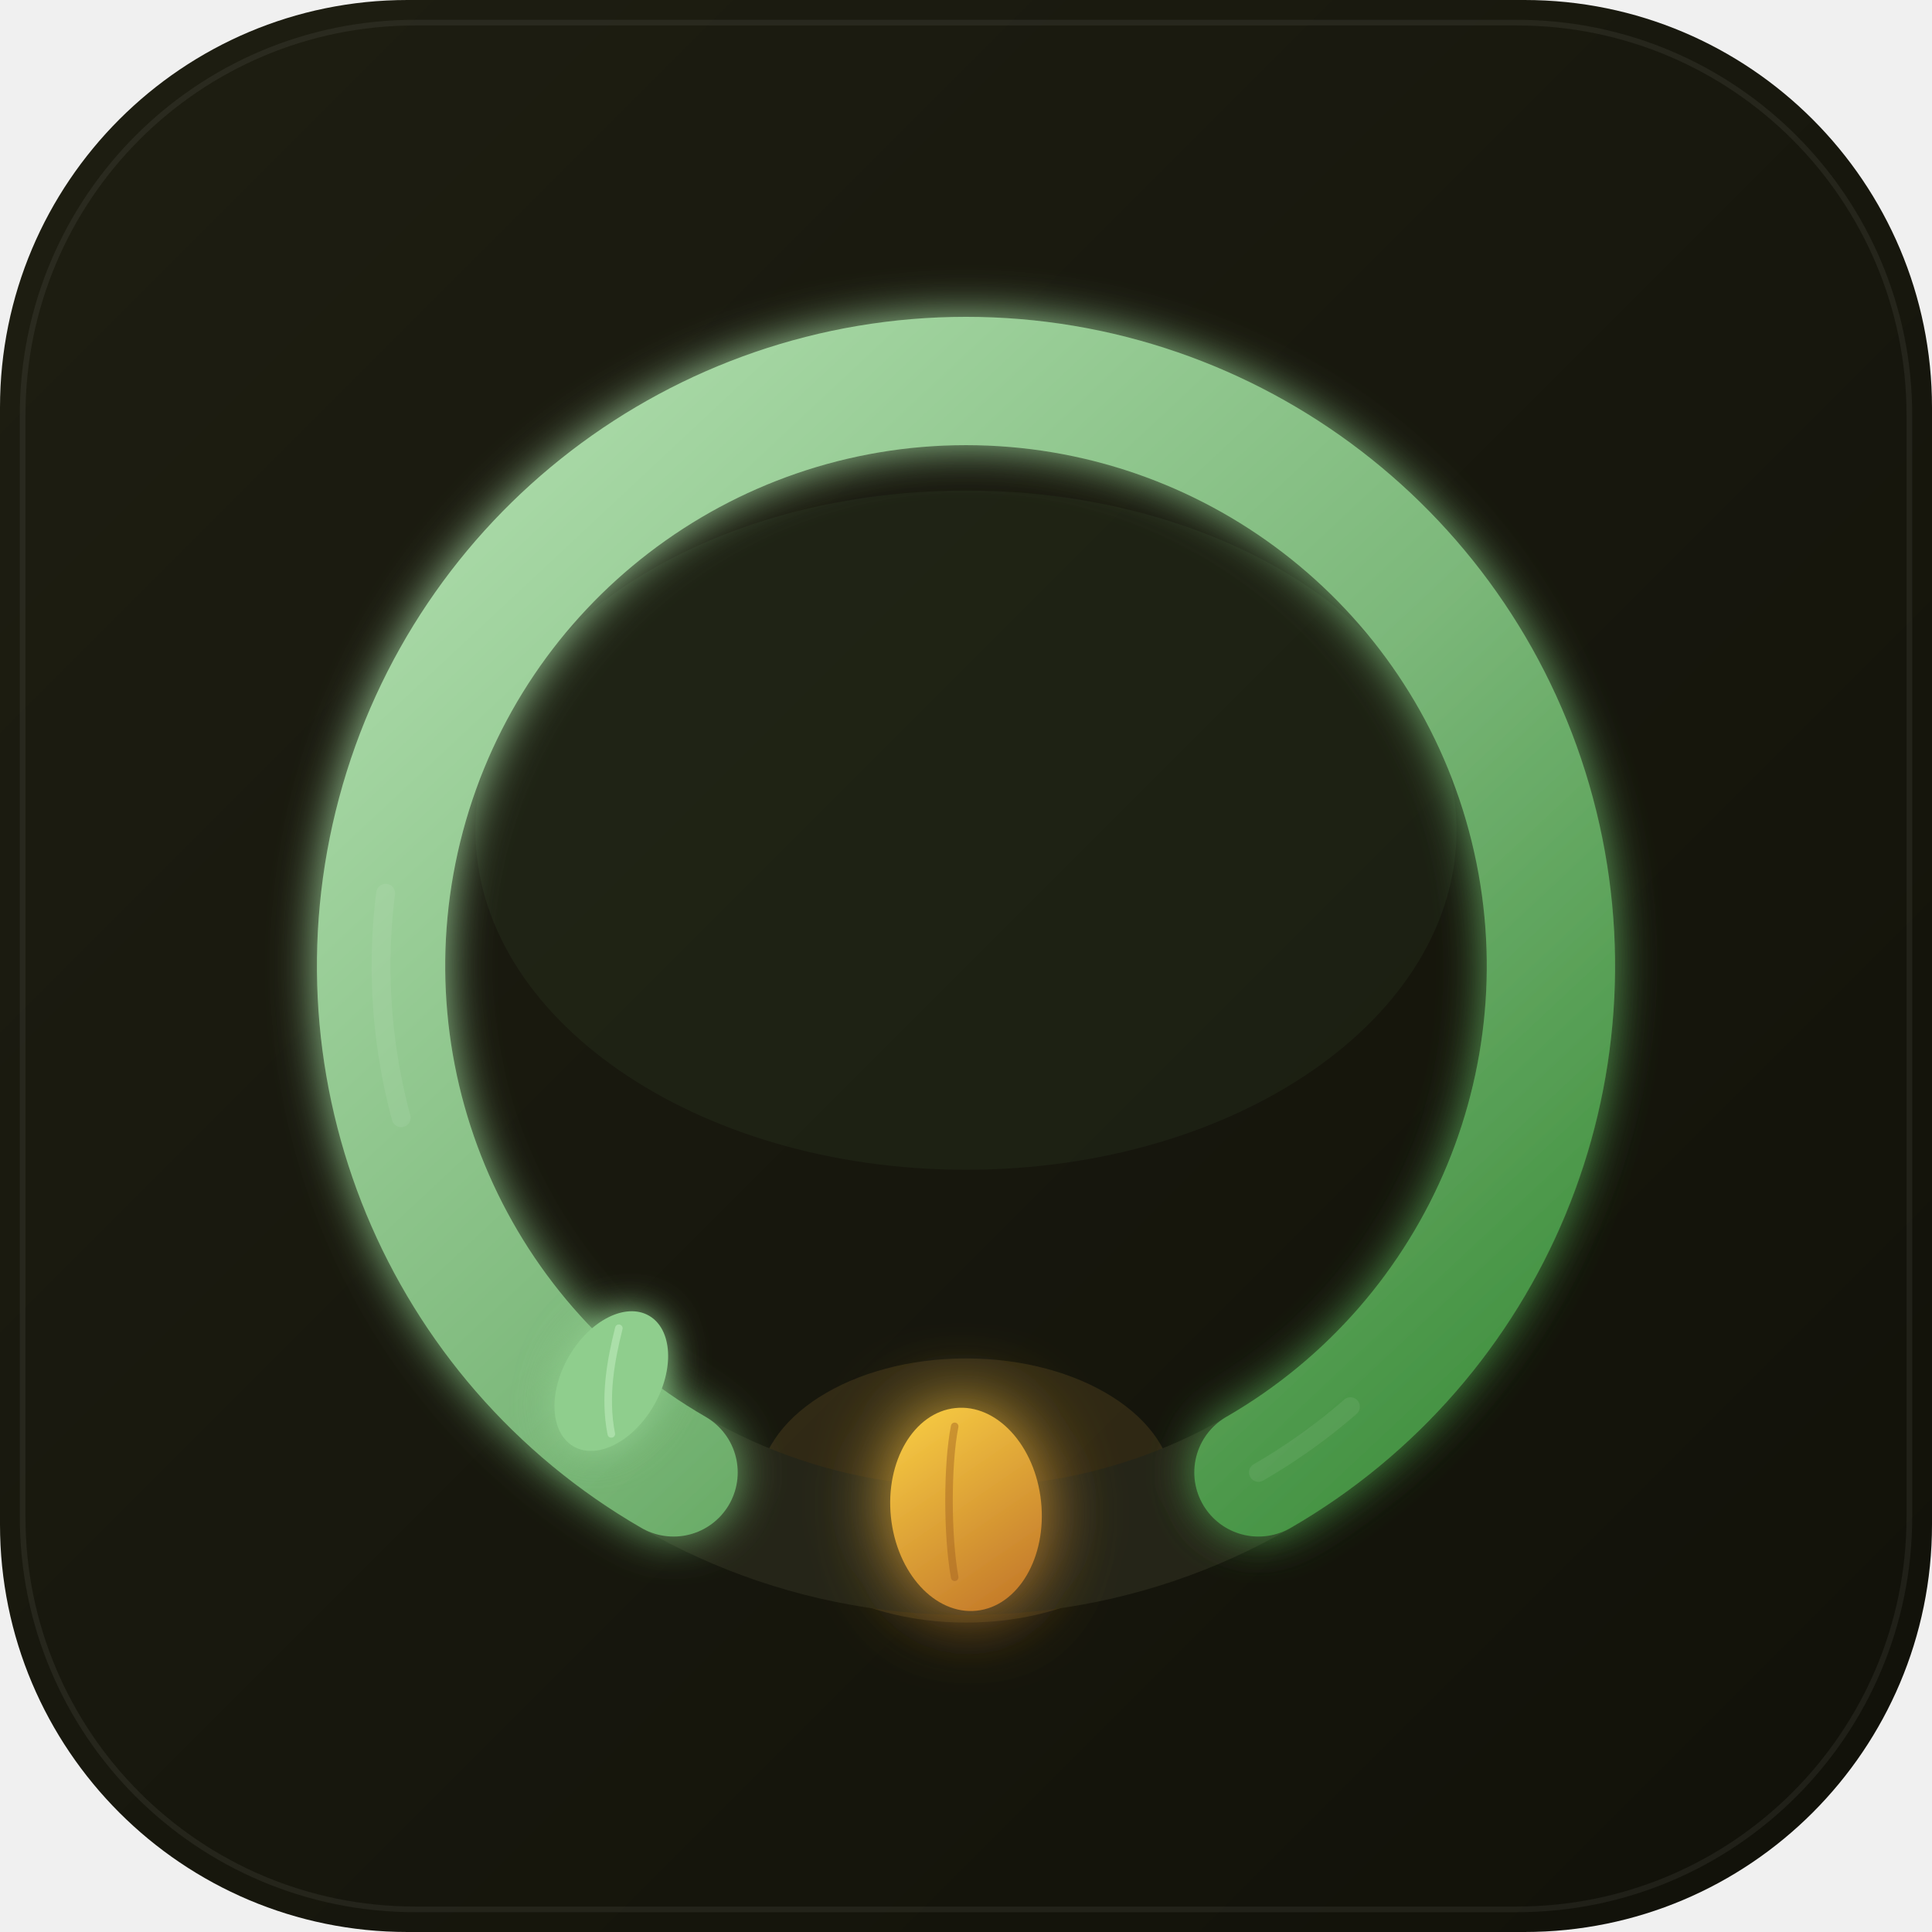
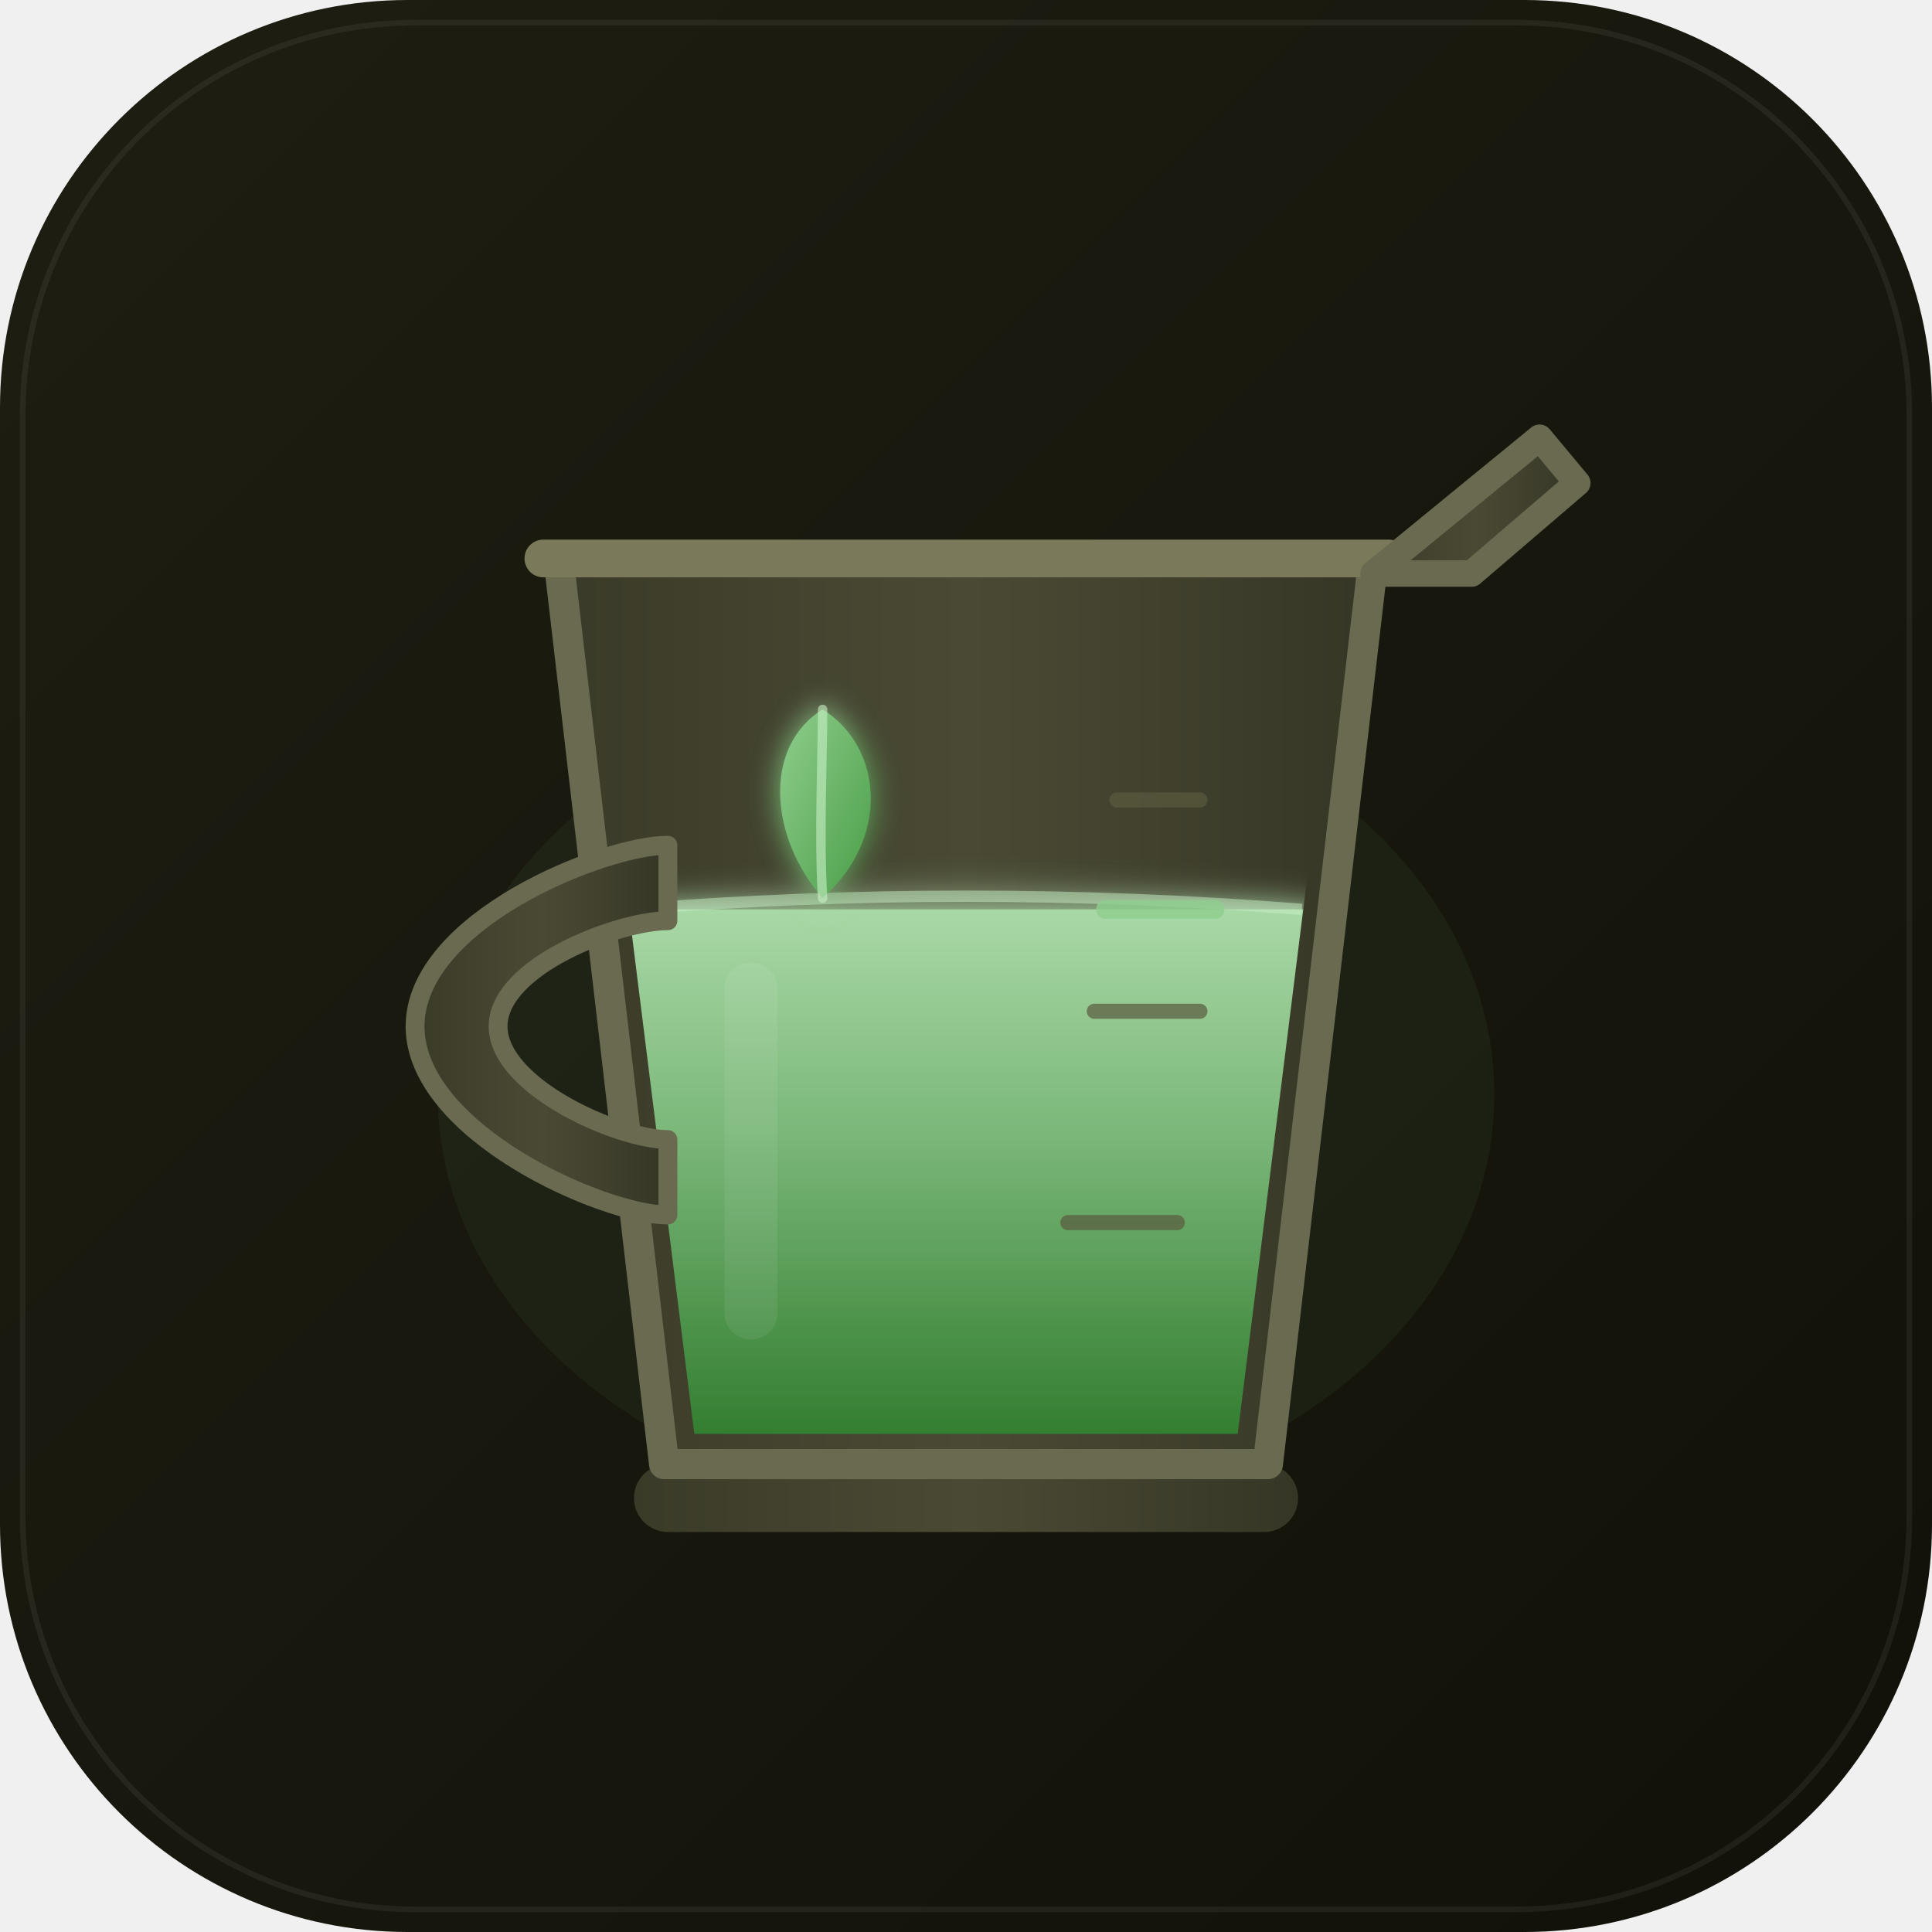
<svg xmlns="http://www.w3.org/2000/svg" width="512" height="512" viewBox="0 0 512 512">
  <defs>
    <linearGradient id="bgGrad" x1="0" y1="0" x2="1" y2="1">
      <stop offset="0%" stop-color="#1e1e12" />
      <stop offset="100%" stop-color="#111109" />
    </linearGradient>
-     <linearGradient id="arcGrad" x1="1" y1="1" x2="0" y2="0">
-       <stop offset="0%" stop-color="#3a8c38" />
-       <stop offset="45%" stop-color="#7cb87a" />
-       <stop offset="100%" stop-color="#b2e0b0" />
+     <linearGradient id="fillGrad" x1="0" y1="1" x2="0" y2="0">
+       <stop offset="0%" stop-color="#2e7a2c" />
+       <stop offset="60%" stop-color="#7cb87a" />
+       <stop offset="100%" stop-color="#a8d8a6" />
    </linearGradient>
-     <linearGradient id="seedGrad" x1="0.3" y1="0" x2="0.7" y2="1">
-       <stop offset="0%" stop-color="#f5c842" />
-       <stop offset="100%" stop-color="#c47a2a" />
+     <linearGradient id="cupGrad" x1="0" y1="0" x2="1" y2="0">
+       <stop offset="0%" stop-color="#3a3a28" />
+       <stop offset="50%" stop-color="#4a4a34" />
+       <stop offset="100%" stop-color="#363626" />
    </linearGradient>
-     <filter id="arcGlow" x="-20%" y="-20%" width="140%" height="140%">
-       <feGaussianBlur in="SourceGraphic" stdDeviation="6" result="blur" />
+     <linearGradient id="leafGrad" x1="0" y1="0" x2="1" y2="1">
+       <stop offset="0%" stop-color="#8fce8d" />
+       <stop offset="100%" stop-color="#4a9e48" />
+     </linearGradient>
+     <clipPath id="cupInterior">
+       <path d="M 156 156 L 356 156 L 328 380 L 184 380 Z" />
+     </clipPath>
+     <filter id="fillGlow" x="-10%" y="-10%" width="120%" height="120%">
+       <feGaussianBlur in="SourceGraphic" stdDeviation="4" result="blur" />
      <feMerge>
        <feMergeNode in="blur" />
        <feMergeNode in="SourceGraphic" />
      </feMerge>
    </filter>
-     <filter id="seedGlow" x="-60%" y="-60%" width="220%" height="220%">
-       <feGaussianBlur in="SourceGraphic" stdDeviation="10" result="blur" />
-       <feMerge>
-         <feMergeNode in="blur" />
-         <feMergeNode in="SourceGraphic" />
-       </feMerge>
-     </filter>
-     <filter id="budGlow" x="-60%" y="-60%" width="220%" height="220%">
-       <feGaussianBlur in="SourceGraphic" stdDeviation="5" result="blur" />
+     <filter id="leafGlow" x="-40%" y="-40%" width="180%" height="180%">
+       <feGaussianBlur in="SourceGraphic" stdDeviation="4" result="blur" />
      <feMerge>
        <feMergeNode in="blur" />
        <feMergeNode in="SourceGraphic" />
      </feMerge>
    </filter>
  </defs>
  <rect width="512" height="512" rx="108" fill="url(#bgGrad)" />
  <rect x="6" y="6" width="500" height="500" rx="104" fill="none" stroke="#ffffff" stroke-width="1.5" stroke-opacity="0.06" />
-   <ellipse cx="256" cy="220" rx="130" ry="90" fill="#7cb87a" opacity="0.06" />
-   <ellipse cx="256" cy="395" rx="55" ry="35" fill="#d4a24c" opacity="0.14" />
-   <circle cx="256" cy="256" r="155" fill="none" stroke="#252518" stroke-width="34" />
-   <path d="M 333.5 390.2 A 155 155 0 1 0 178.5 390.2" fill="none" stroke="url(#arcGrad)" stroke-width="34" stroke-linecap="round" filter="url(#arcGlow)" />
-   <path d="M 333.5 390.2 A 155 155 0 1 0 178.5 390.2" fill="none" stroke="#ffffff" stroke-width="5" stroke-linecap="round" opacity="0.07" stroke-dasharray="60 600" stroke-dashoffset="30" />
-   <g filter="url(#seedGlow)">
-     <ellipse cx="256" cy="400" rx="20" ry="27" fill="url(#seedGrad)" transform="rotate(-6, 256, 400)" />
+   <ellipse cx="256" cy="290" rx="140" ry="110" fill="#7cb87a" opacity="0.07" />
+   <rect x="168" y="388" width="176" height="18" rx="9" fill="url(#cupGrad)" />
+   <path d="M 148 148 L 364 148 L 336 388 L 176 388 Z" fill="url(#cupGrad)" />
+   <g clip-path="url(#cupInterior)" filter="url(#fillGlow)">
+     <rect x="140" y="241" width="232" height="145" fill="url(#fillGrad)" />
+     <path d="M 167 241 Q 256 234 345 241" stroke="#c8f0c6" stroke-width="3" fill="none" opacity="0.5" />
+     <rect x="192" y="255" width="14" height="100" rx="7" fill="#ffffff" opacity="0.07" />
  </g>
-   <path d="M 253 378 C 251 388 251 407 253 418" stroke="#a06020" stroke-width="2" stroke-linecap="round" fill="none" opacity="0.45" />
-   <g filter="url(#budGlow)">
-     <ellipse cx="162" cy="366" rx="13" ry="20" fill="#8fce8d" transform="rotate(30, 162, 366)" />
-     <path d="M 162 380 C 160 370 162 360 164 352" stroke="#c8f0c6" stroke-width="2" stroke-linecap="round" fill="none" opacity="0.5" />
+   <path d="M 148 148 L 364 148 L 336 388 L 176 388 Z" fill="none" stroke="#6a6a50" stroke-width="8" stroke-linejoin="round" />
+   <path d="M 144 148 L 368 148" stroke="#7a7a5a" stroke-width="10" stroke-linecap="round" />
+   <path d="M 364 152 L 408 116 L 418 128 L 390 152 Z" fill="url(#cupGrad)" stroke="#6a6a50" stroke-width="7" stroke-linejoin="round" />
+   <path d="M 177 224 C 160 224 110 244 110 272 C 110 300 160 322 177 322        L 177 302 C 164 302 132 288 132 272 C 132 256 164 244 177 244 Z" fill="url(#cupGrad)" stroke="#6a6a50" stroke-width="5" stroke-linejoin="round" />
+   <g stroke="#5a5a3e" stroke-width="4" stroke-linecap="round" opacity="0.7">
+     <line x1="296" y1="212" x2="318" y2="212" />
+     <line x1="290" y1="268" x2="318" y2="268" />
+     <line x1="283" y1="324" x2="312" y2="324" />
+   </g>
+   <line x1="293" y1="241" x2="322" y2="241" stroke="#8fce8d" stroke-width="5" stroke-linecap="round" opacity="0.8" />
+   <g filter="url(#leafGlow)">
+     <path d="M 218 238 C 204 222 202 198 218 188 C 234 198 236 222 218 238 Z" fill="url(#leafGrad)" />
+     <path d="M 218 238 C 217 222 218 200 218 188" stroke="#c8f0c6" stroke-width="2.5" stroke-linecap="round" fill="none" opacity="0.6" />
  </g>
</svg>
